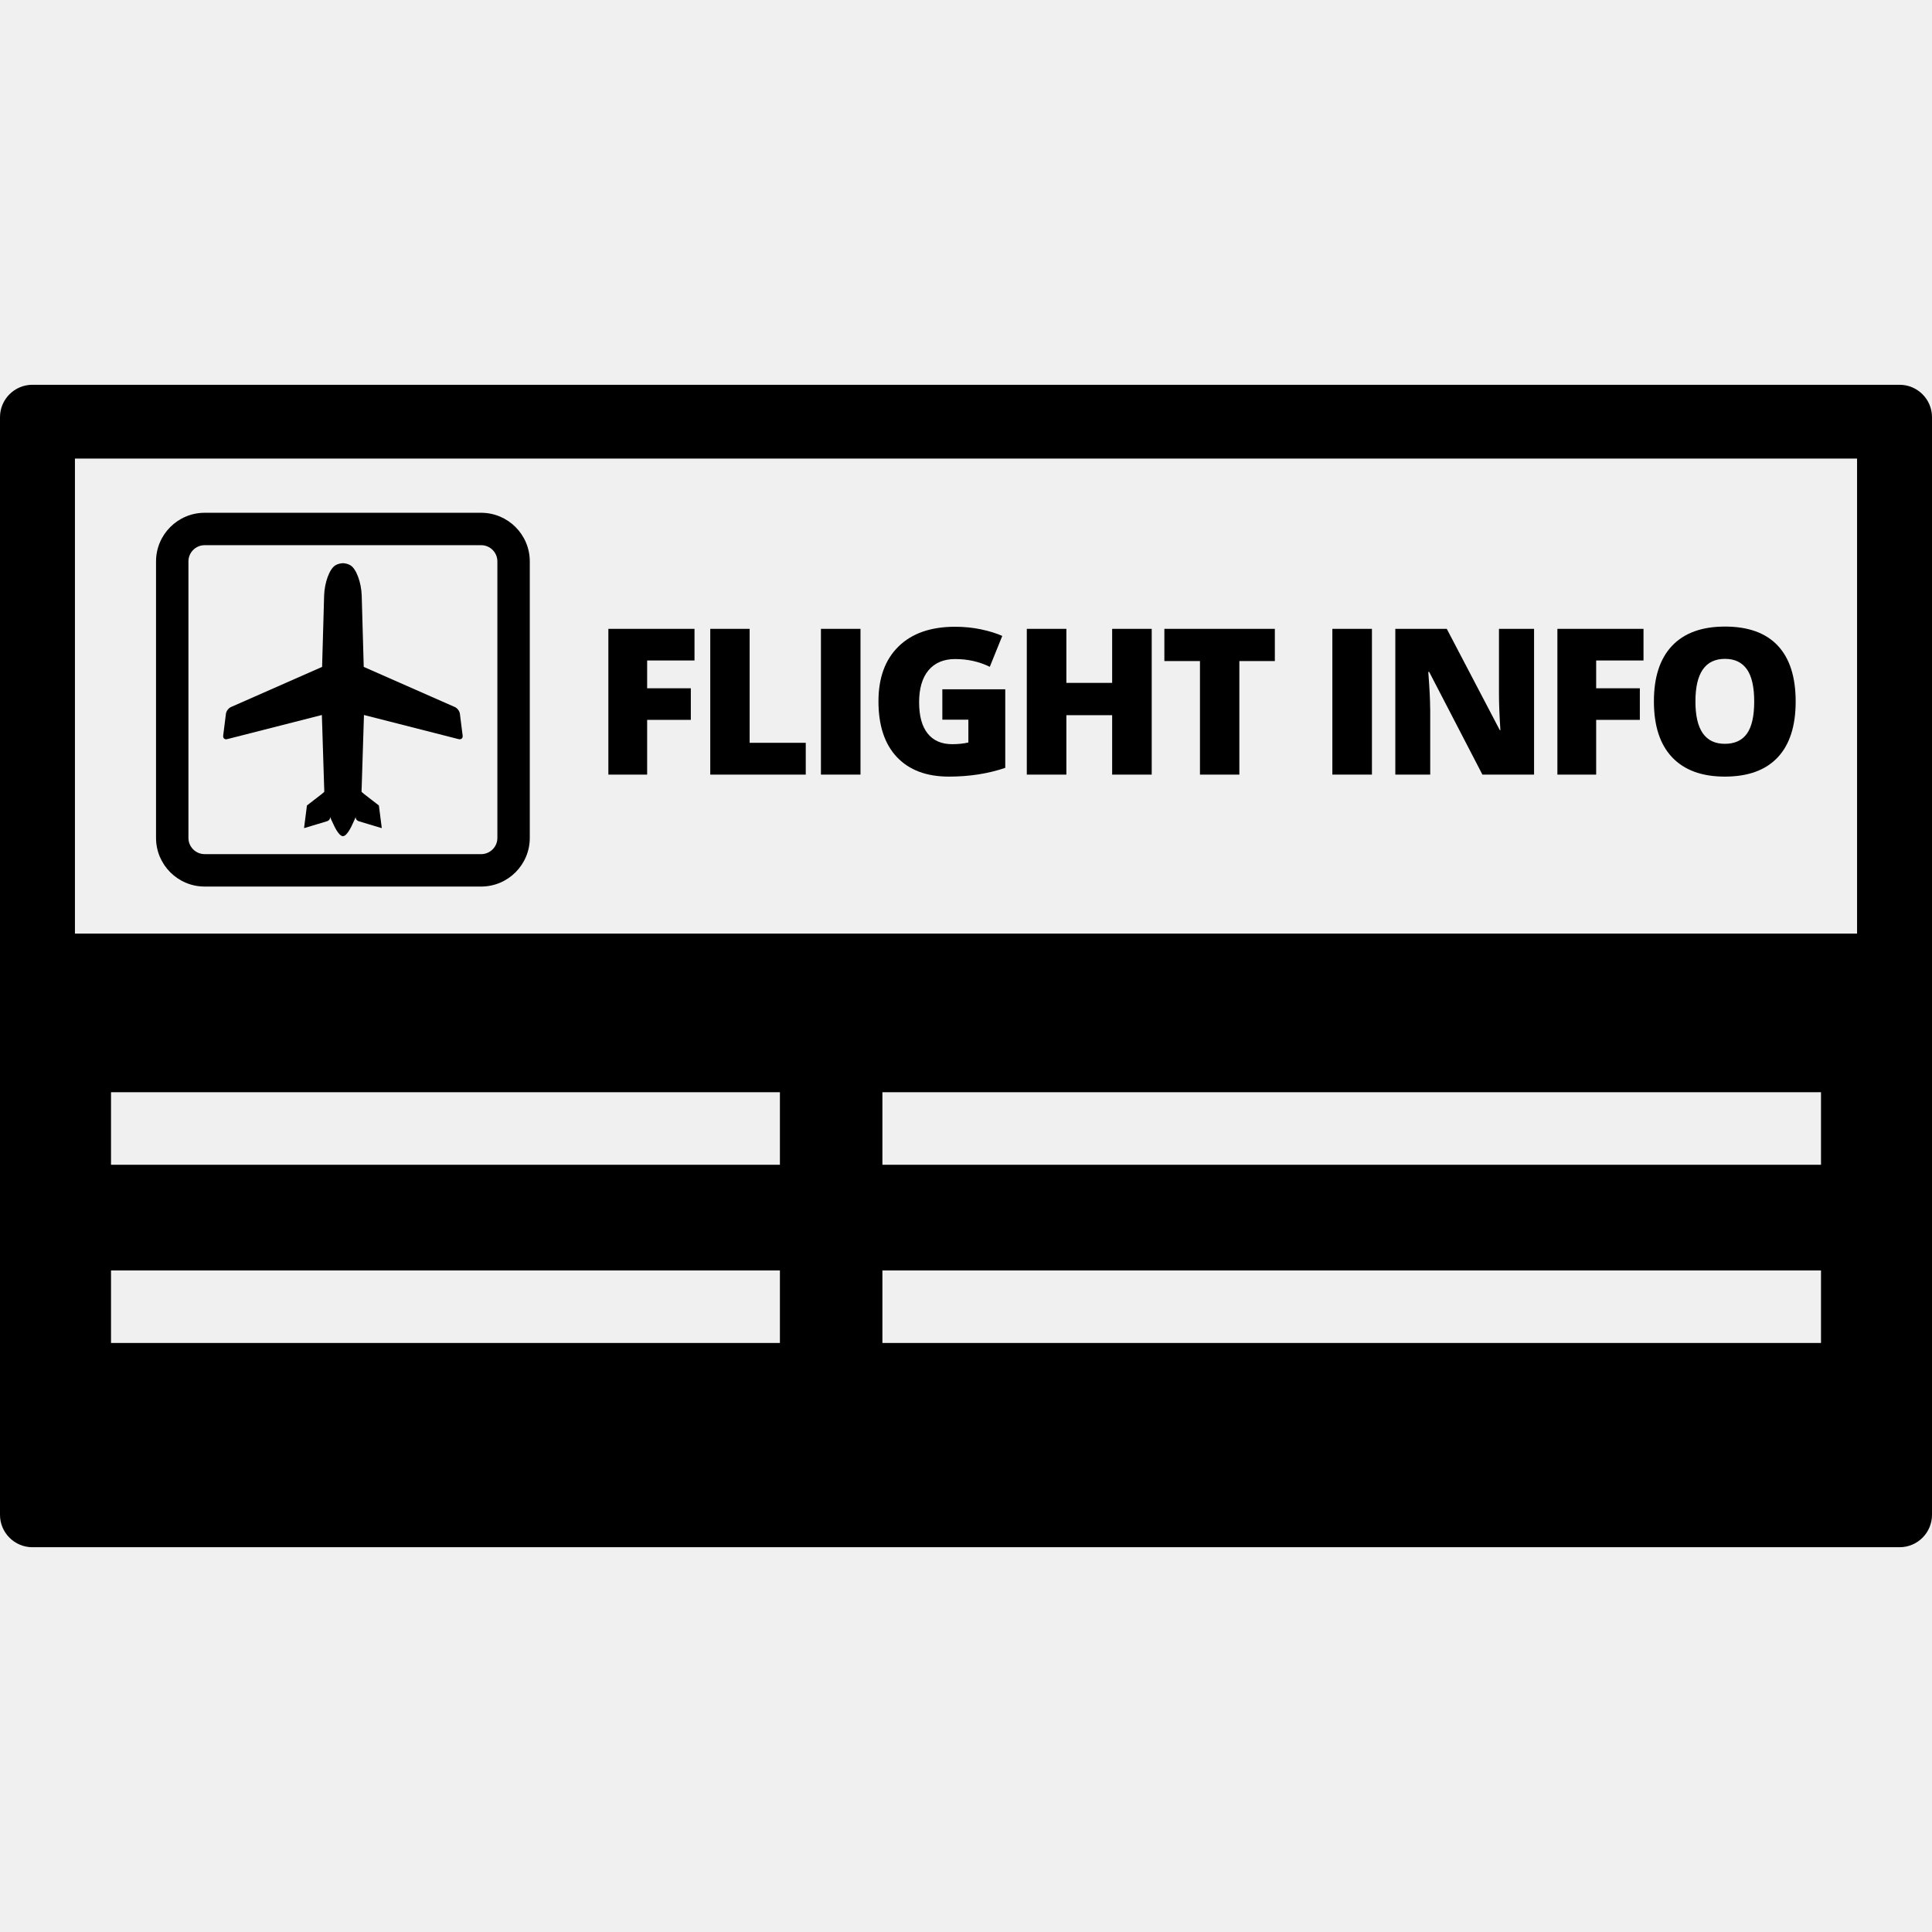
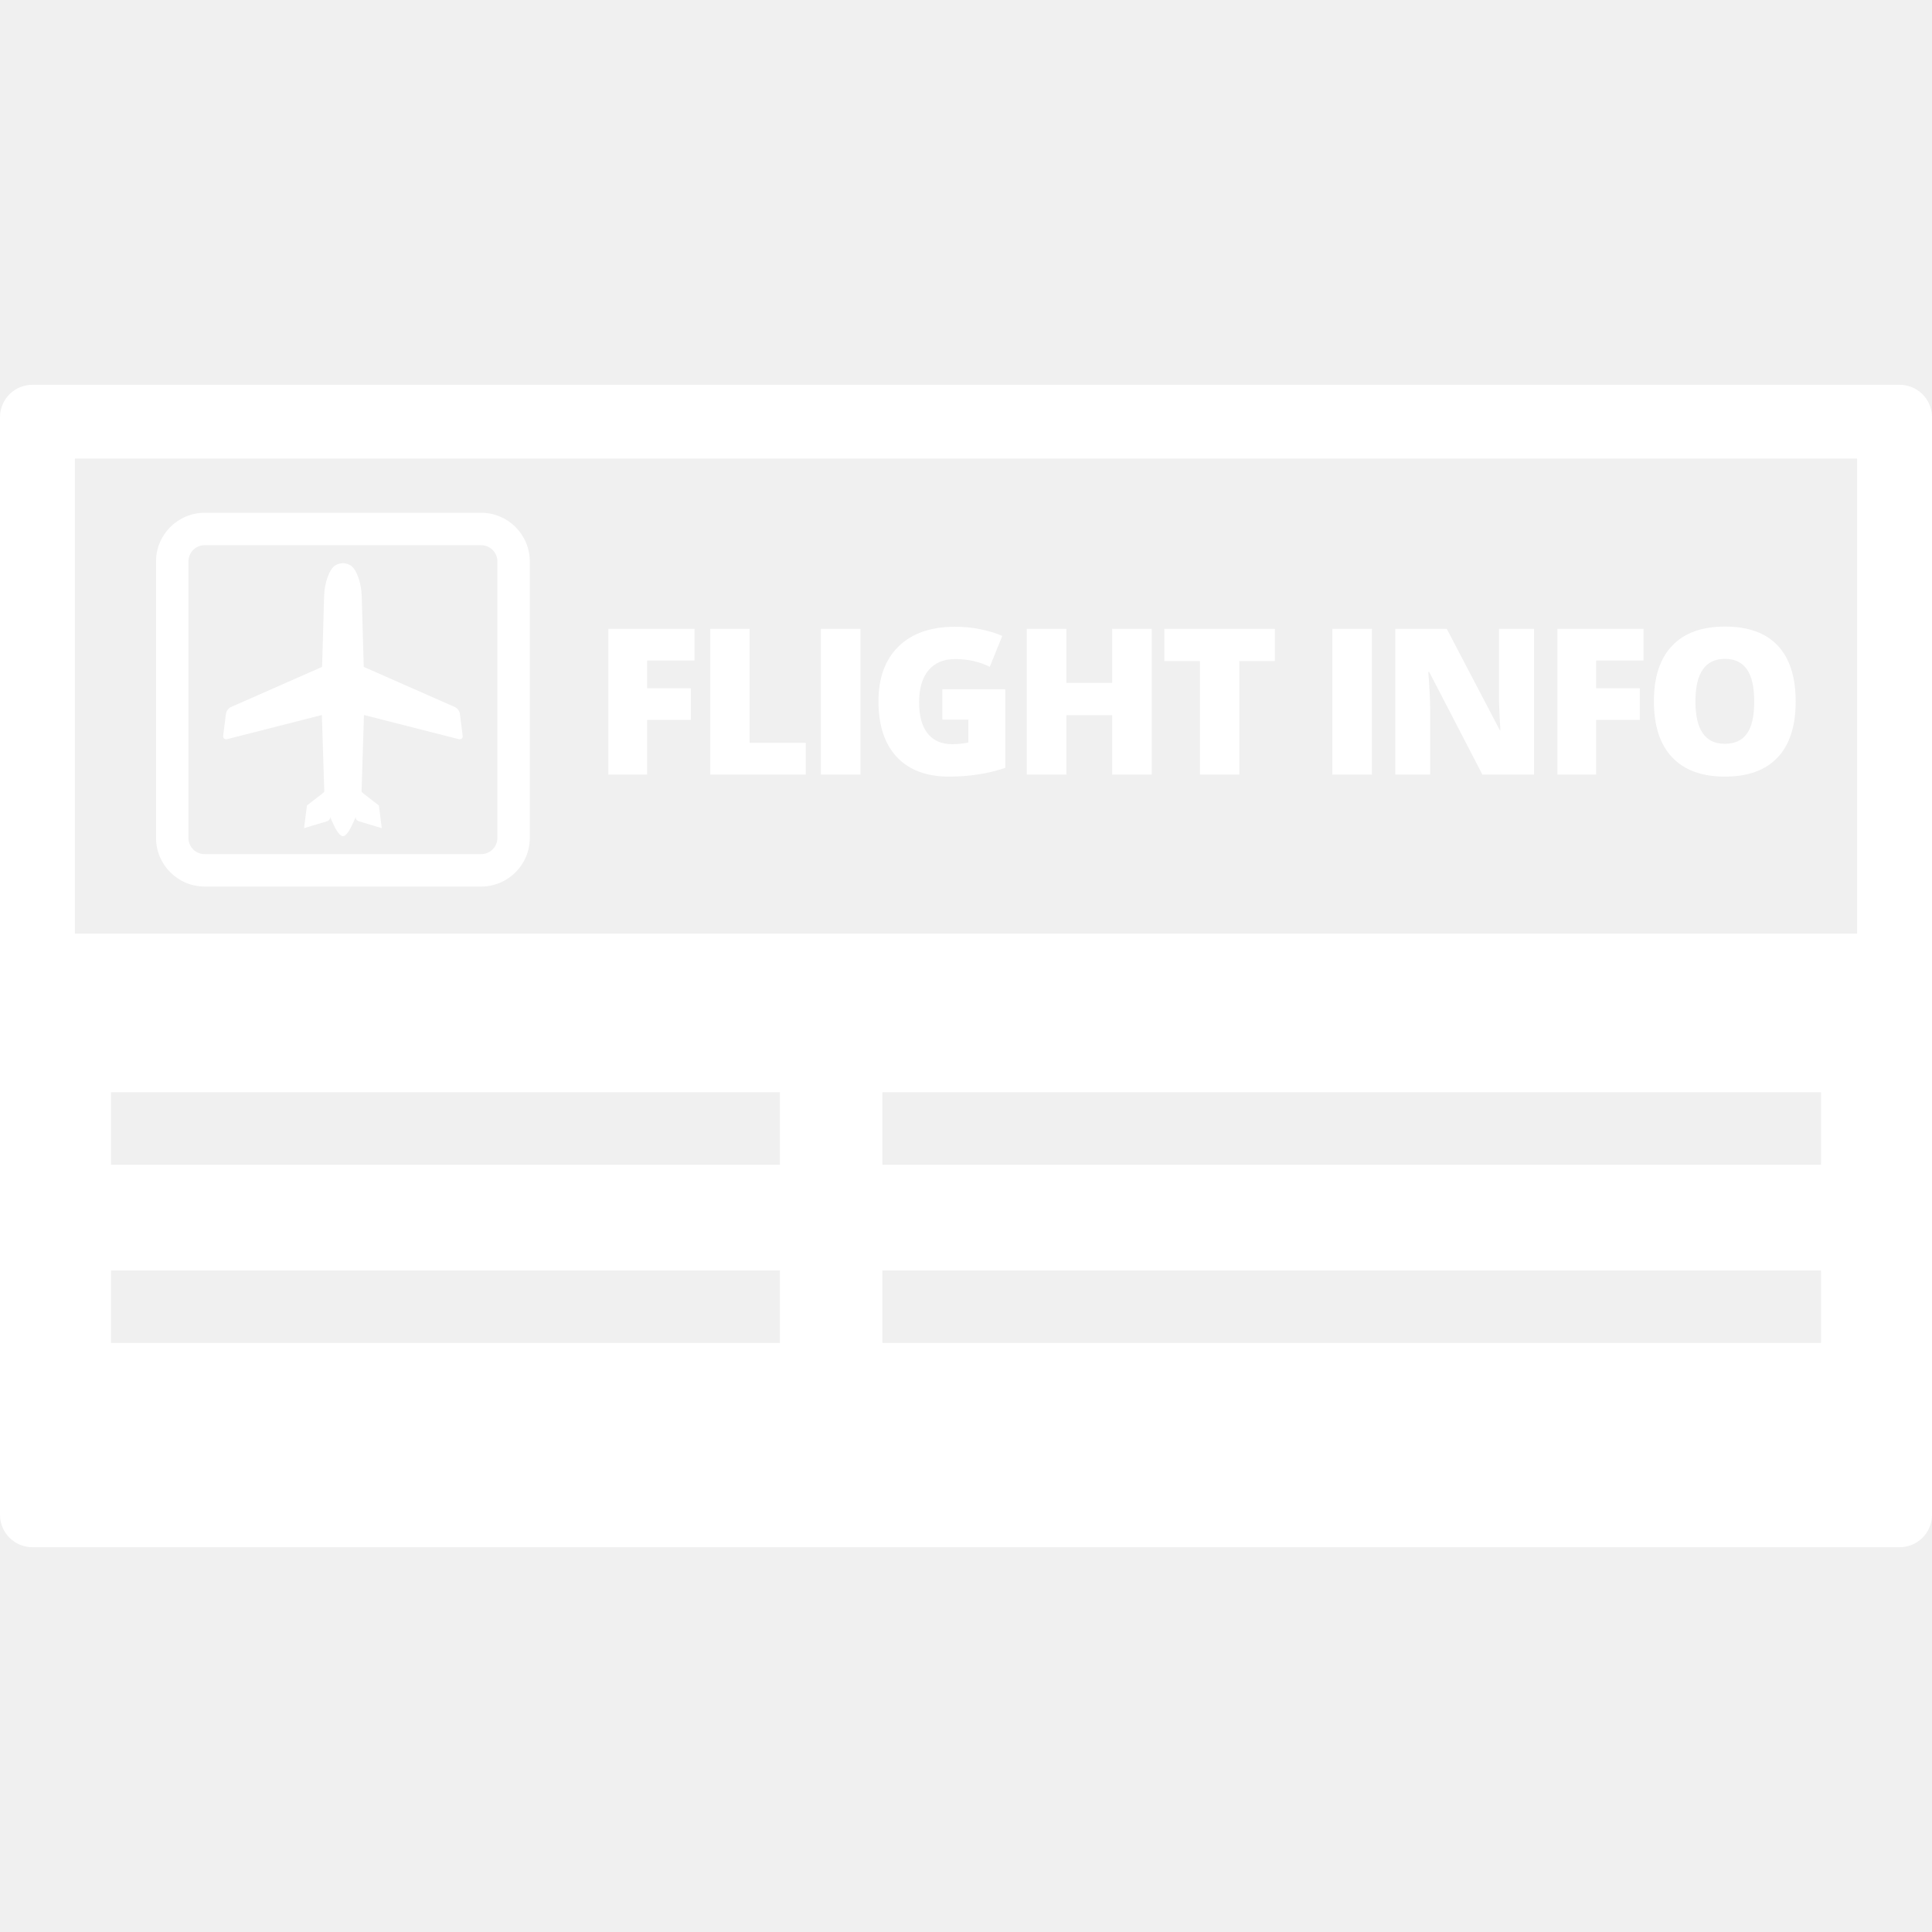
- <svg xmlns="http://www.w3.org/2000/svg" version="1.1" id="Capa_1" x="0px" y="0px" width="119.25px" height="119.25px" viewBox="0 0 119.25 119.25" style="enable-background:new 0 0 119.25 119.25;" xml:space="preserve">
+ <svg xmlns="http://www.w3.org/2000/svg" version="1.1" id="Capa_1" x="0px" y="0px" width="119.25px" height="119.25px" viewBox="0 0 119.25 119.25" style="fill:white;" xml:space="preserve">
  <g>
    <g>
      <path d="M117.25,23.75H2c-1.104,0-2,0.896-2,2V93.5c0,1.104,0.896,2,2,2h115.25c1.104,0,2-0.896,2-2V25.75    C119.25,24.646,118.354,23.75,117.25,23.75z M48.139,82.893H6.852v-4.478h41.287V82.893z M48.139,71.893H6.852v-4.478h41.287    V71.893z M112.398,82.893H54.465v-4.478h57.934V82.893L112.398,82.893z M112.398,71.893H54.465v-4.478h57.934V71.893    L112.398,71.893z M114.625,57.625h-110V28.304h110V57.625z" />
      <polygon points="39.944,44.433 42.64,44.433 42.64,42.483 39.944,42.483 39.944,40.767 42.867,40.767 42.867,38.815     37.551,38.815 37.551,47.812 39.944,47.812   " />
      <polygon points="49.734,45.849 46.27,45.849 46.27,38.815 43.84,38.815 43.84,47.812 49.734,47.812   " />
      <rect x="50.671" y="38.815" width="2.442" height="8.996" />
      <path d="M58.571,47.935c1.264,0,2.423-0.181,3.477-0.541v-4.85h-3.883v1.877h1.606v1.409c-0.304,0.069-0.636,0.104-0.997,0.104    c-0.66,0-1.166-0.221-1.517-0.661c-0.351-0.441-0.526-1.082-0.526-1.923c0-0.857,0.194-1.518,0.581-1.979    c0.388-0.461,0.937-0.692,1.646-0.692c0.775,0,1.487,0.16,2.135,0.479l0.771-1.906c-0.373-0.165-0.812-0.301-1.313-0.406    c-0.503-0.107-1.037-0.16-1.604-0.16c-1.493,0-2.653,0.404-3.482,1.212s-1.243,1.938-1.243,3.39c0,1.49,0.379,2.637,1.136,3.44    S57.185,47.935,58.571,47.935z" />
      <polygon points="65.82,44.144 68.646,44.144 68.646,47.812 71.088,47.812 71.088,38.815 68.646,38.815 68.646,42.15 65.82,42.15     65.82,38.815 63.378,38.815 63.378,47.812 65.82,47.812   " />
      <polygon points="74.066,47.812 76.497,47.812 76.497,40.803 78.688,40.803 78.688,38.815 71.869,38.815 71.869,40.803     74.066,40.803   " />
      <rect x="82.238" y="38.815" width="2.443" height="8.996" />
      <path d="M88.275,43.757c0-0.525-0.039-1.287-0.116-2.283h0.056l3.285,6.338h3.188v-8.997h-2.166v4.067    c0,0.55,0.029,1.278,0.088,2.185h-0.037l-3.273-6.252h-3.176v8.996h2.154v-4.054H88.275z" />
      <polygon points="98.521,44.433 101.217,44.433 101.217,42.483 98.521,42.483 98.521,40.767 101.443,40.767 101.443,38.815     96.128,38.815 96.128,47.812 98.521,47.812   " />
      <path d="M106.46,47.935c1.433,0,2.519-0.395,3.261-1.182c0.743-0.787,1.114-1.938,1.114-3.451c0-1.519-0.369-2.669-1.106-3.453    c-0.738-0.783-1.824-1.175-3.256-1.175c-1.428,0-2.516,0.396-3.265,1.185s-1.123,1.934-1.123,3.43    c0,1.514,0.376,2.667,1.129,3.459C103.967,47.538,105.049,47.935,106.46,47.935z M106.473,40.667c0.6,0,1.049,0.215,1.352,0.644    c0.301,0.429,0.451,1.093,0.451,1.991c0,0.894-0.147,1.552-0.445,1.975c-0.298,0.422-0.754,0.634-1.369,0.634    c-1.21,0-1.814-0.87-1.814-2.608C104.645,41.546,105.254,40.667,106.473,40.667z" />
      <path d="M14.024,45.622l5.843-1.49l0.139,4.416c0.012,0.072,0.008,0.33,0.008,0.33s-0.082,0.075-0.152,0.13l-0.916,0.708    l-0.179,1.395c0.019-0.002,0.039-0.005,0.059-0.012l1.356-0.408c0.171-0.059,0.201-0.183,0.198-0.265    c0.026,0.075,0.081,0.211,0.194,0.438c0,0,0.317,0.747,0.589,0.747h0.006c0.275,0,0.589-0.747,0.589-0.747    c0.113-0.226,0.168-0.362,0.194-0.438c-0.004,0.082,0.027,0.206,0.198,0.265l1.356,0.408c0.02,0.007,0.04,0.01,0.059,0.012    l-0.179-1.395l-0.916-0.708c-0.07-0.055-0.152-0.13-0.152-0.13s-0.004-0.258,0.008-0.33l0.139-4.416l5.843,1.49    c0.158,0.04,0.269-0.058,0.248-0.219l-0.17-1.35c-0.021-0.162-0.158-0.344-0.306-0.41l-5.629-2.48l-0.125-4.397    c-0.024-0.812-0.332-1.647-0.688-1.868c-0.135-0.084-0.3-0.127-0.469-0.137h-0.006c-0.169,0.01-0.334,0.053-0.469,0.137    c-0.356,0.221-0.664,1.057-0.688,1.868l-0.125,4.397l-5.629,2.48c-0.147,0.066-0.285,0.248-0.306,0.41l-0.17,1.35    C13.756,45.564,13.866,45.662,14.024,45.622z" />
      <path d="M12.631,54.721H29.7c1.654,0,3-1.346,3-3v-17.07c0-1.654-1.346-3-3-3H12.631c-1.654,0-3,1.346-3,3V51.72    C9.631,53.375,10.977,54.721,12.631,54.721z M11.631,34.651c0-0.551,0.448-1,1-1H29.7c0.552,0,1,0.449,1,1V51.72    c0,0.552-0.448,1-1,1H12.631c-0.552,0-1-0.448-1-1V34.651z" />
    </g>
  </g>
  <g>
</g>
  <g>
</g>
  <g>
</g>
  <g>
</g>
  <g>
</g>
  <g>
</g>
  <g>
</g>
  <g>
</g>
  <g>
</g>
  <g>
</g>
  <g>
</g>
  <g>
</g>
  <g>
</g>
  <g>
</g>
  <g>
</g>
</svg>
